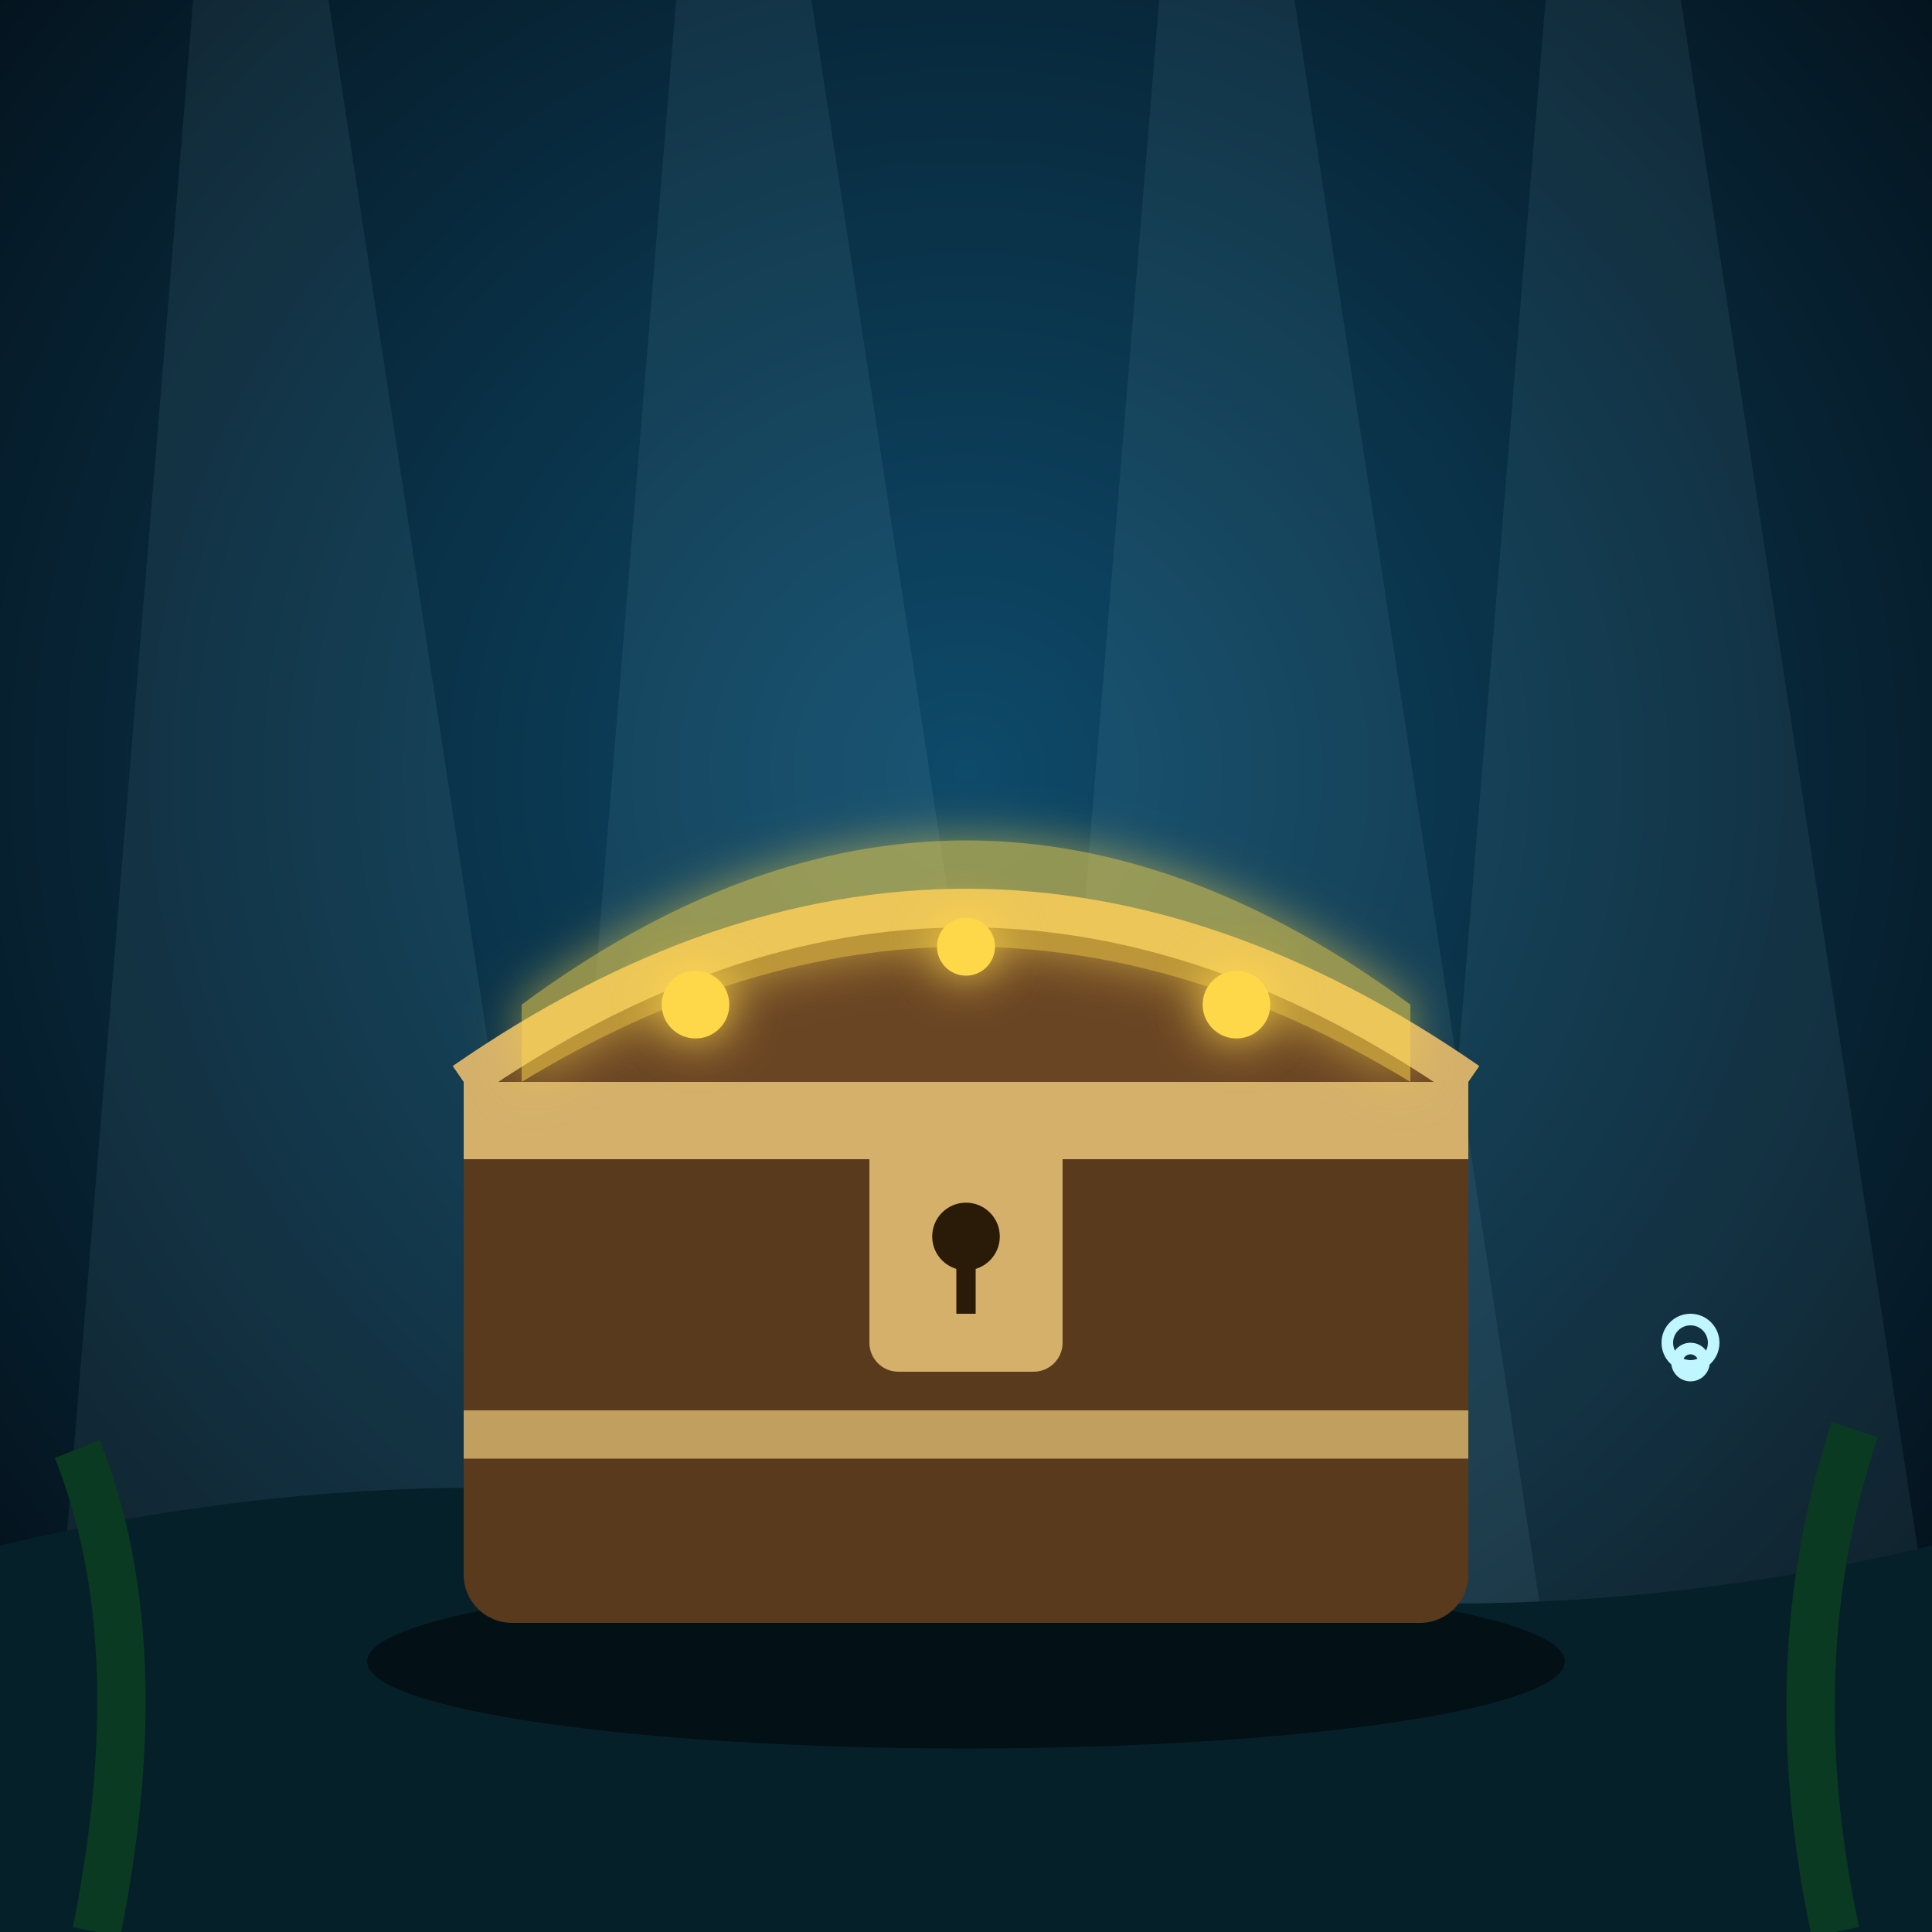
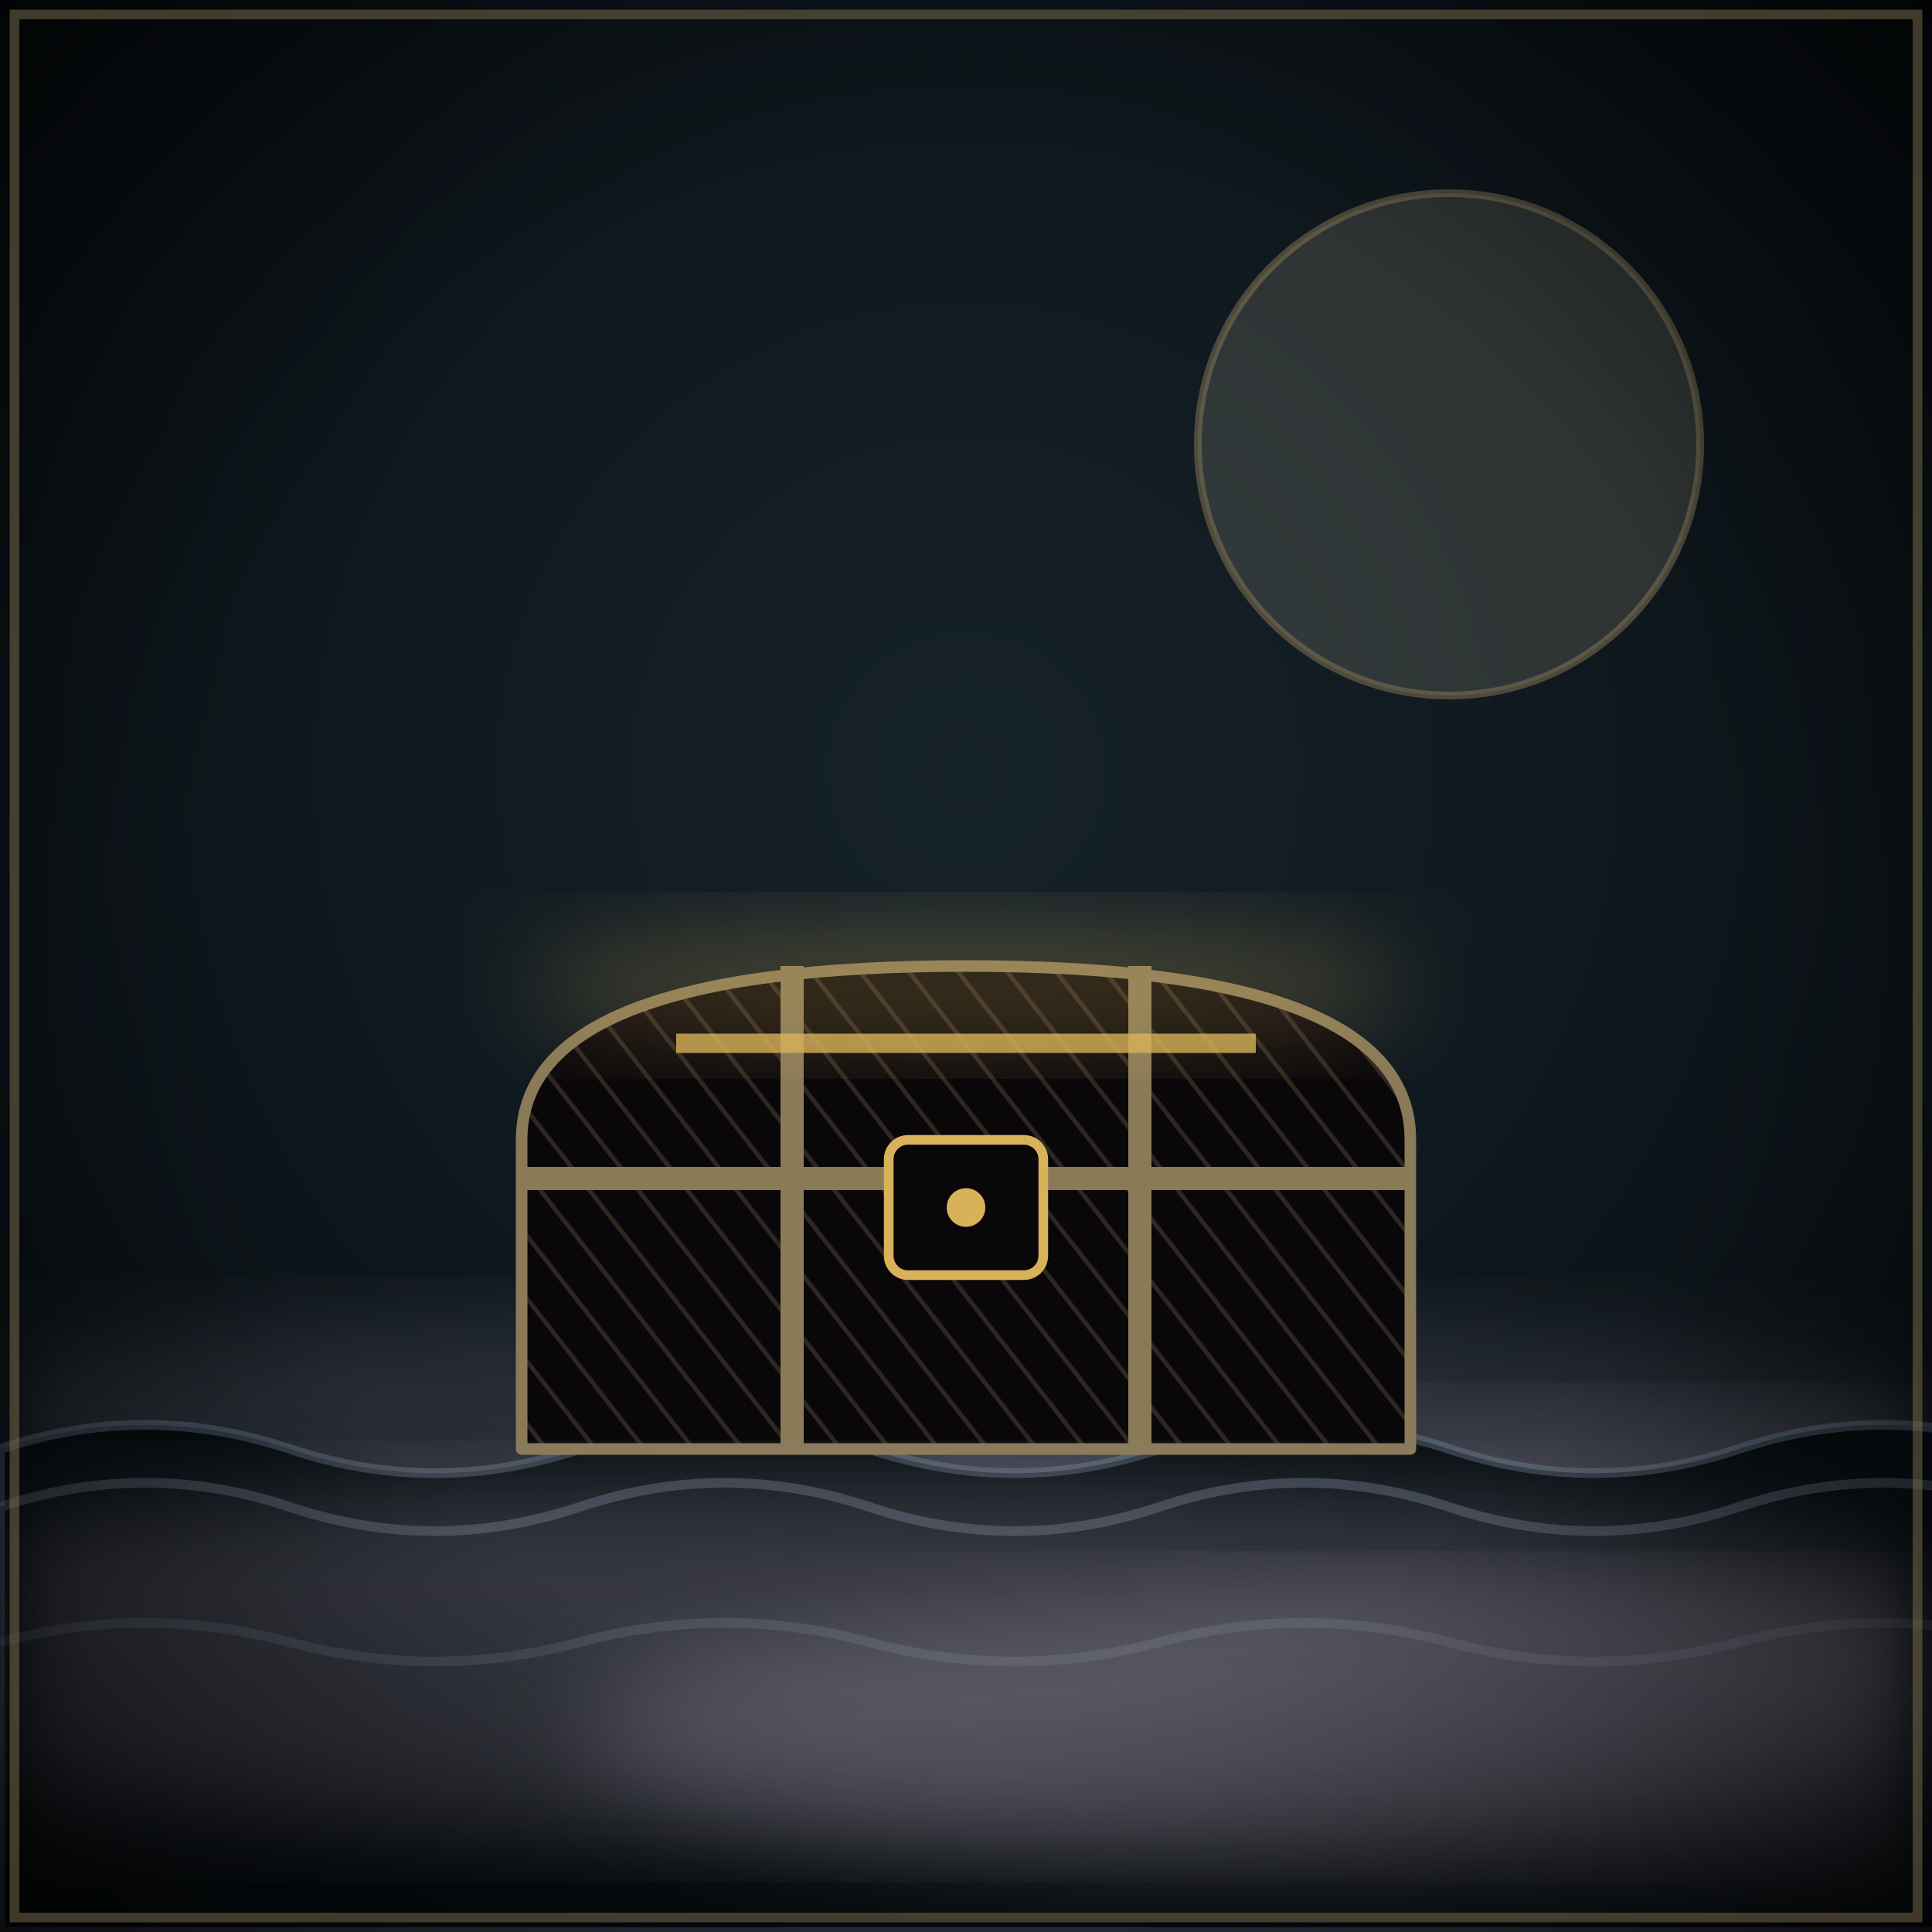
<svg xmlns="http://www.w3.org/2000/svg" viewBox="0 0 200 200">
+   <style>
+ .br{animation:br 5.5s ease-in-out infinite;transform-box:fill-box;transform-origin:50% 100%}
+ .bob{animation:bob 6s ease-in-out infinite;transform-box:fill-box;transform-origin:center}
+ .eye{animation:eye 4.2s ease-in-out infinite}
+ .eye2{animation:eye 3.1s ease-in-out -1.2s infinite}
+ .fl{animation:fl 2.6s ease-in-out infinite;transform-box:fill-box;transform-origin:50% 100%}
+ .dr{animation:dr 16s ease-in-out infinite alternate}
+ .dr2{animation:dr 22s ease-in-out -6s infinite alternate-reverse}
+ .sp{animation:sp 7s linear infinite}
+ .sp2{animation:sp 9s linear -3s infinite}
+ .sw{animation:sw 7s ease-in-out infinite;transform-box:fill-box;transform-origin:50% 100%}
+ .pl{animation:pl 3.4s ease-in-out infinite}
+ @keyframes br{50%{transform:translateY(-2px) scaleY(1.014)}}
+ @keyframes bob{50%{transform:translateY(-3px)}}
+ @keyframes eye{0%,100%{opacity:.5}50%{opacity:1}}
+ @keyframes fl{0%,100%{transform:scaleY(1) skewX(0)}30%{transform:scaleY(1.12) skewX(2deg)}60%{transform:scaleY(.94) skewX(-2deg)}}
+ @keyframes dr{to{transform:translateX(26px)}}
+ @keyframes sp{0%{transform:translateY(0);opacity:0}15%{opacity:.7}100%{transform:translateY(-60px);opacity:0}}
+ @keyframes sw{50%{transform:rotate(1.6deg)}}
+ @keyframes pl{50%{opacity:.35}}
+ @media(prefers-reduced-motion:reduce){*{animation:none!important}}
+ </style>
  <defs>
-     <radialGradient id="bg" cx="50%" cy="40%" r="78%">
-       <stop offset="0" stop-color="#0e4a6a" />
-       <stop offset="1" stop-color="#02080e" />
+     <radialGradient id="bg" cx="50%" cy="40%" r="80%">
+       <stop offset="0" stop-color="#16222a" />
+       <stop offset="1" stop-color="#05090c" />
    </radialGradient>
-     <linearGradient id="water" x1="0" y1="0" x2="0" y2="1">
-       <stop offset="0" stop-color="#0d3a4a" stop-opacity=".0" />
-       <stop offset="1" stop-color="#02101a" stop-opacity=".92" />
+     <linearGradient id="mi" x1="0" y1="0" x2="0" y2="1">
+       <stop offset="0" stop-color="#9a92a6" stop-opacity="0" />
+       <stop offset="1" stop-color="#9a92a6" stop-opacity=".42" />
    </linearGradient>
-     <filter id="glow" x="-50%" y="-50%" width="200%" height="200%">
-       <feGaussianBlur stdDeviation="2.5" result="b" />
+     <radialGradient id="vg" cx="50%" cy="48%" r="72%">
+       <stop offset=".55" stop-color="#000" stop-opacity="0" />
+       <stop offset="1" stop-color="#000" stop-opacity=".78" />
+     </radialGradient>
+     <pattern id="ht" width="4" height="4" patternUnits="userSpaceOnUse" patternTransform="rotate(38)">
+       <line x1="0" y1="0" x2="0" y2="4" stroke="#000" stroke-opacity=".38" stroke-width="1" />
+     </pattern>
+     <pattern id="hd" width="4" height="4" patternUnits="userSpaceOnUse" patternTransform="rotate(-38)">
+       <line x1="0" y1="0" x2="0" y2="4" stroke="#8a7a58" stroke-opacity=".28" stroke-width=".9" />
+     </pattern>
+     <filter id="gl" x="-60%" y="-60%" width="220%" height="220%">
+       <feGaussianBlur stdDeviation="2.4" result="b" />
      <feMerge>
        <feMergeNode in="b" />
        <feMergeNode in="SourceGraphic" />
      </feMerge>
    </filter>
-     <filter id="soft">
-       <feGaussianBlur stdDeviation="6" />
+     <filter id="bl">
+       <feGaussianBlur stdDeviation="5" />
    </filter>
  </defs>
-   <style>
- .bob{animation:bob 4s ease-in-out infinite}
- .blink{animation:blink 5s infinite;transform-box:fill-box;transform-origin:center}
- .fl{animation:fl 3s ease-in-out infinite}
- .pulse{animation:pulse 2.4s ease-in-out infinite;transform-box:fill-box;transform-origin:center}
- .rise{animation:rise 4.5s linear infinite}
- .rip{animation:rip 3.2s ease-out infinite;transform-box:fill-box;transform-origin:center}
- .tongue{animation:tongue 2.2s ease-in-out infinite;transform-box:fill-box;transform-origin:0 50%}
- .sway{animation:sway 5s ease-in-out infinite;transform-box:fill-box;transform-origin:50% 100%}
- @keyframes bob{50%{transform:translateY(-3px)}}
- @keyframes blink{0%,92%,100%{transform:scaleY(1)}95%{transform:scaleY(.1)}}
- @keyframes fl{50%{opacity:.35}}
- @keyframes pulse{50%{transform:scale(1.1);opacity:.75}}
- @keyframes rise{0%{transform:translateY(0);opacity:0}15%{opacity:.9}100%{transform:translateY(-80px);opacity:0}}
- @keyframes rip{0%{transform:scale(.4);opacity:.8}100%{transform:scale(1.5);opacity:0}}
- @keyframes tongue{0%,70%,100%{transform:scaleX(.2);opacity:0}78%,92%{transform:scaleX(1);opacity:1}}
- @keyframes sway{50%{transform:rotate(3deg)}}
- @media(prefers-reduced-motion:reduce){*{animation:none!important}}
- </style>
  <rect width="200" height="200" fill="url(#bg)" />
-   <path d="M20 0 L34 0 L60 170 L6 170Z" fill="#b8f0ff" opacity=".07" />
-   <path d="M70 0 L84 0 L110 170 L56 170Z" fill="#b8f0ff" opacity=".07" />
-   <path d="M120 0 L134 0 L160 170 L106 170Z" fill="#b8f0ff" opacity=".07" />
-   <path d="M160 0 L174 0 L200 170 L146 170Z" fill="#b8f0ff" opacity=".07" />
-   <circle class="rise" cx="52" cy="180" r="1.4" fill="none" stroke="#bff6ff" stroke-width="1.2" style="animation-delay:0.0s" />
-   <circle class="rise" cx="93" cy="167" r="2.4" fill="none" stroke="#bff6ff" stroke-width="1.2" style="animation-delay:3.7s" />
-   <circle class="rise" cx="134" cy="154" r="3.4" fill="none" stroke="#bff6ff" stroke-width="1.2" style="animation-delay:2.9s" />
-   <circle class="rise" cx="175" cy="141" r="1.4" fill="none" stroke="#bff6ff" stroke-width="1.2" style="animation-delay:2.1s" />
-   <circle class="rise" cx="52" cy="178" r="2.4" fill="none" stroke="#bff6ff" stroke-width="1.2" style="animation-delay:1.3s" />
-   <circle class="rise" cx="93" cy="165" r="3.4" fill="none" stroke="#bff6ff" stroke-width="1.2" style="animation-delay:0.5s" />
-   <circle class="rise" cx="134" cy="152" r="1.4" fill="none" stroke="#bff6ff" stroke-width="1.2" style="animation-delay:4.2s" />
-   <circle class="rise" cx="175" cy="139" r="2.4" fill="none" stroke="#bff6ff" stroke-width="1.2" style="animation-delay:3.4s" />
-   <circle class="rise" cx="52" cy="176" r="3.4" fill="none" stroke="#bff6ff" stroke-width="1.2" style="animation-delay:2.6s" />
-   <circle class="rise" cx="93" cy="163" r="1.4" fill="none" stroke="#bff6ff" stroke-width="1.2" style="animation-delay:1.8s" />
-   <path d="M0 160 Q50 148 100 160 T200 160 L200 200 L0 200Z" fill="#06202a" />
-   <ellipse cx="100" cy="172" rx="62" ry="9" fill="#02080c" opacity=".7" />
-   <g class="bob">
-     <rect x="48" y="112" width="104" height="56" rx="5" fill="#5a3a1c" />
-     <path d="M48 112 Q100 76 152 112Z" fill="#6a4524" />
-     <path d="M48 112 Q100 76 152 112" stroke="#d4b06a" stroke-width="4" fill="none" />
-     <rect x="48" y="112" width="104" height="8" fill="#d4b06a" />
-     <rect x="48" y="146" width="104" height="5" fill="#d4b06a" opacity=".85" />
-     <rect x="90" y="116" width="20" height="26" rx="3" fill="#d4b06a" />
-     <circle cx="100" cy="128" r="3.5" fill="#2a1a08" />
-     <rect x="99" y="128" width="2" height="8" fill="#2a1a08" />
-     <path d="M54 112 Q100 84 146 112 L146 104 Q100 70 54 104Z" fill="#ffd84a" opacity=".55" filter="url(#glow)" class="pulse" />
-     <g filter="url(#glow)" fill="#ffd84a">
-       <circle class="fl" cx="72" cy="104" r="3.5" />
-       <circle class="fl" cx="100" cy="98" r="3" />
-       <circle class="fl" cx="128" cy="104" r="3.5" style="animation-delay:-1.4s" />
-     </g>
+   <circle cx="150" cy="46" r="26" fill="#d8cfae" opacity="0.16" />
+   <circle cx="150" cy="46" r="26" fill="none" stroke="#8a7a58" stroke-opacity=".5" stroke-width=".8" />
+   <path d="M6 200 Q9 175.4 2 159" stroke="#0c1317" stroke-width="1.6" fill="none" />
+   <path d="M17 200 Q20 184.4 21 174" stroke="#0c1317" stroke-width="1.6" fill="none" />
+   <path d="M28 200 Q31 179.6 28 166" stroke="#0c1317" stroke-width="1.6" fill="none" />
+   <path d="M39 200 Q42 174.8 35 158" stroke="#0c1317" stroke-width="1.6" fill="none" />
+   <path d="M50 200 Q53 183.8 54 173" stroke="#0c1317" stroke-width="1.6" fill="none" />
+   <path d="M61 200 Q64 179.0 61 165" stroke="#0c1317" stroke-width="1.6" fill="none" />
+   <path d="M72 200 Q75 174.2 68 157" stroke="#0c1317" stroke-width="1.6" fill="none" />
+   <path d="M83 200 Q86 183.2 87 172" stroke="#0c1317" stroke-width="1.6" fill="none" />
+   <path d="M94 200 Q97 178.4 94 164" stroke="#0c1317" stroke-width="1.6" fill="none" />
+   <path d="M105 200 Q108 173.6 101 156" stroke="#0c1317" stroke-width="1.6" fill="none" />
+   <path d="M116 200 Q119 182.6 120 171" stroke="#0c1317" stroke-width="1.6" fill="none" />
+   <path d="M127 200 Q130 177.8 127 163" stroke="#0c1317" stroke-width="1.6" fill="none" />
+   <path d="M138 200 Q141 186.8 134 178" stroke="#0c1317" stroke-width="1.6" fill="none" />
+   <path d="M149 200 Q152 182.0 153 170" stroke="#0c1317" stroke-width="1.6" fill="none" />
+   <path d="M160 200 Q163 177.2 160 162" stroke="#0c1317" stroke-width="1.6" fill="none" />
+   <path d="M171 200 Q174 186.2 167 177" stroke="#0c1317" stroke-width="1.6" fill="none" />
+   <path d="M182 200 Q185 181.4 186 169" stroke="#0c1317" stroke-width="1.6" fill="none" />
+   <path d="M193 200 Q196 176.6 193 161" stroke="#0c1317" stroke-width="1.6" fill="none" />
+   <g class="dr2">
+     <ellipse cx="90" cy="154" rx="130" ry="18.0" fill="#9a92a6" opacity="0.193" filter="url(#bl)" />
+     <ellipse cx="150" cy="161.2" rx="90" ry="15.0" fill="#b0a8bb" opacity="0.165" filter="url(#bl)" />
  </g>
-   <path d="M10 200 Q16 170 8 150 M190 200 Q184 172 192 148" stroke="#0a3a22" stroke-width="5" fill="none" class="sway" />
+   <path d="M0 150 q15 -5 30 0 t30 0 t30 0 t30 0 t30 0 t30 0 t30 0 V200 H0Z" fill="#070d11" stroke="#7d93a6" stroke-opacity=".35" stroke-width="1" />
+   <path d="M0 164 q15 -4 30 0 t30 0 t30 0 t30 0 t30 0 t30 0 t30 0" fill="none" stroke="#7d93a6" stroke-opacity=".22" />
+   <g class="br">
+     <path d="M54 150 L54 118 Q54 100 100 100 Q146 100 146 118 L146 150 Z" fill="#0a070b" stroke="#8a7a58" stroke-width="1.2" stroke-linejoin="round" />
+     <path d="M54 150 L54 118 Q54 100 100 100 Q146 100 146 118 L146 150 Z" fill="url(#hd)" opacity="1" />
+     <path d="M54 122 H146 M82 100 V150 M118 100 V150" stroke="#8a7a58" stroke-width="2.4" />
+     <path d="M70 108 L130 108" stroke="#d8b25a" stroke-opacity=".8" stroke-width="2" class="pl" />
+     <rect x="92" y="118" width="16" height="14" rx="2" fill="#0a070b" stroke="#d8b25a" />
+     <circle cx="100" cy="125" r="2" fill="#d8b25a" />
+   </g>
+   <g class="pl">
+     <ellipse cx="100" cy="102" rx="46" ry="8" fill="#d8b25a" opacity=".22" filter="url(#bl)" />
+   </g>
+   <path d="M0 156 q15 -5 30 0 t30 0 t30 0 t30 0 t30 0 t30 0 t30 0 V200 H0Z" fill="#070d11" stroke="#7d93a6" stroke-opacity=".35" stroke-width="1" />
+   <path d="M0 170 q15 -4 30 0 t30 0 t30 0 t30 0 t30 0 t30 0 t30 0" fill="none" stroke="#7d93a6" stroke-opacity=".22" />
+   <g class="dr">
+     <ellipse cx="90" cy="172" rx="130" ry="19.0" fill="#9a92a6" opacity="0.315" filter="url(#bl)" />
+     <ellipse cx="150" cy="179.6" rx="90" ry="15.833" fill="#b0a8bb" opacity="0.27" filter="url(#bl)" />
+   </g>
+   <rect width="200" height="200" fill="url(#vg)" />
+   <rect x="1.5" y="1.5" width="197" height="197" fill="none" stroke="#8a7a58" stroke-opacity=".45" stroke-width="1" />
</svg>
